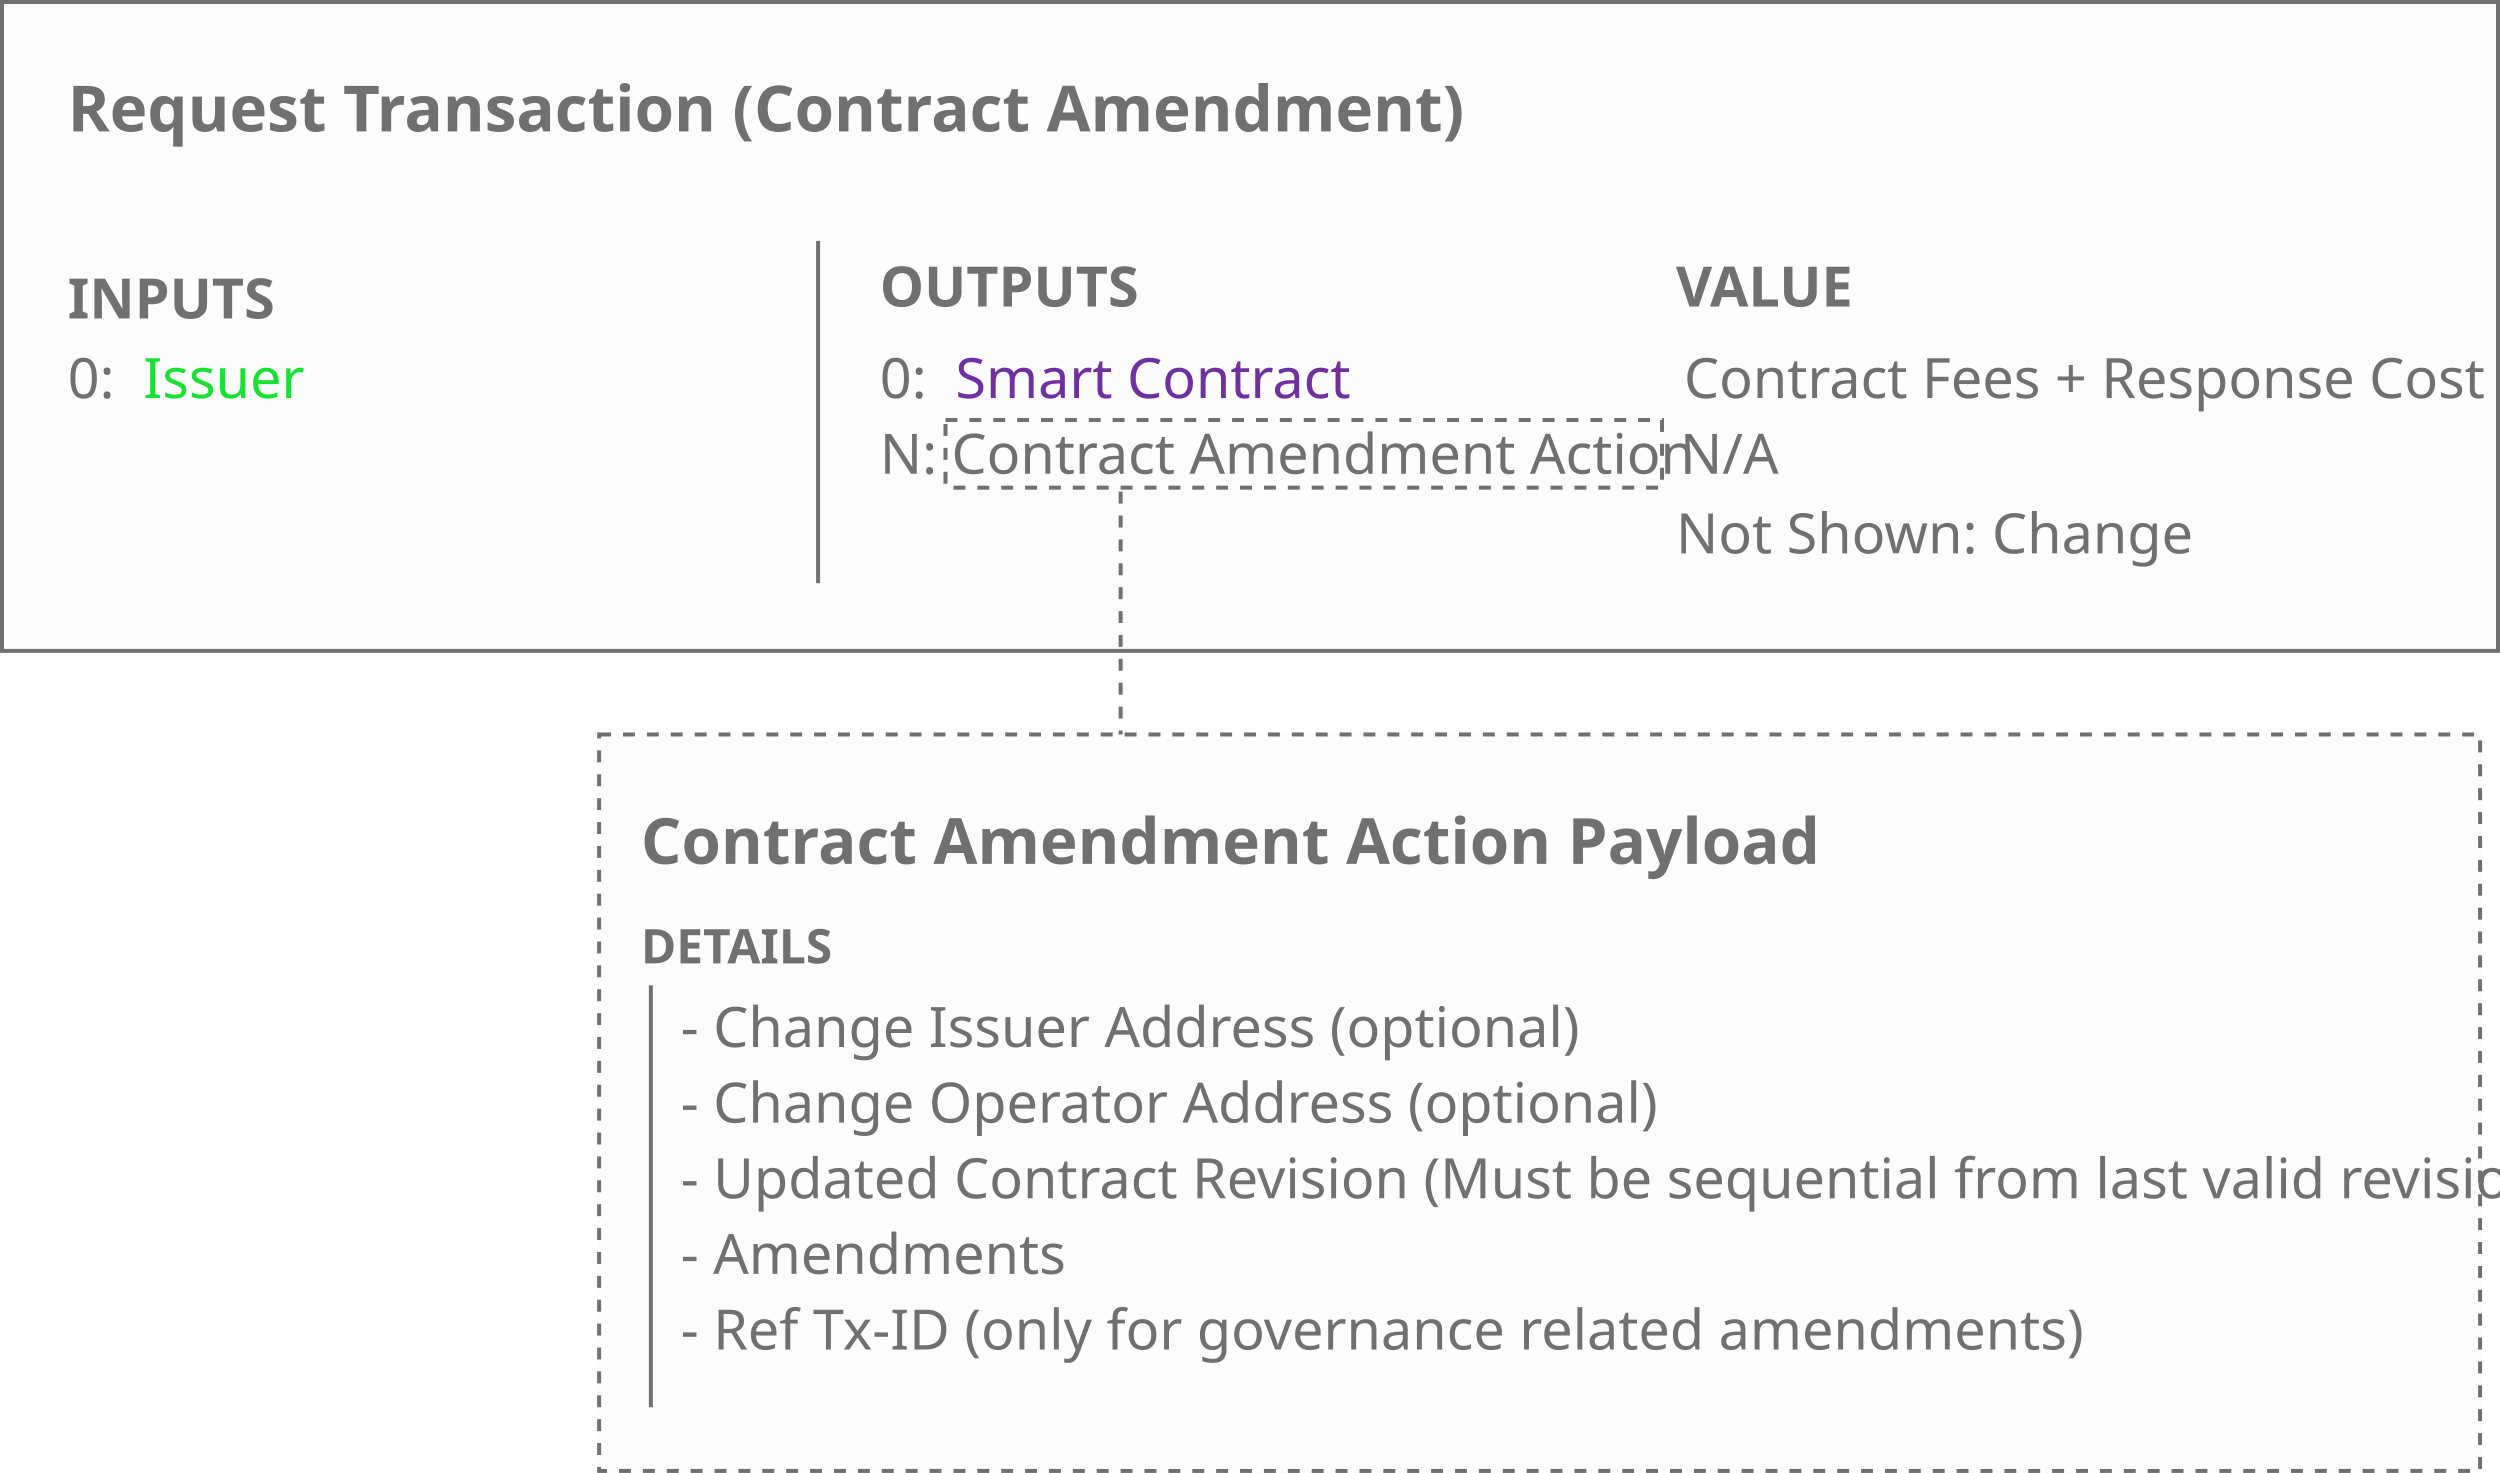
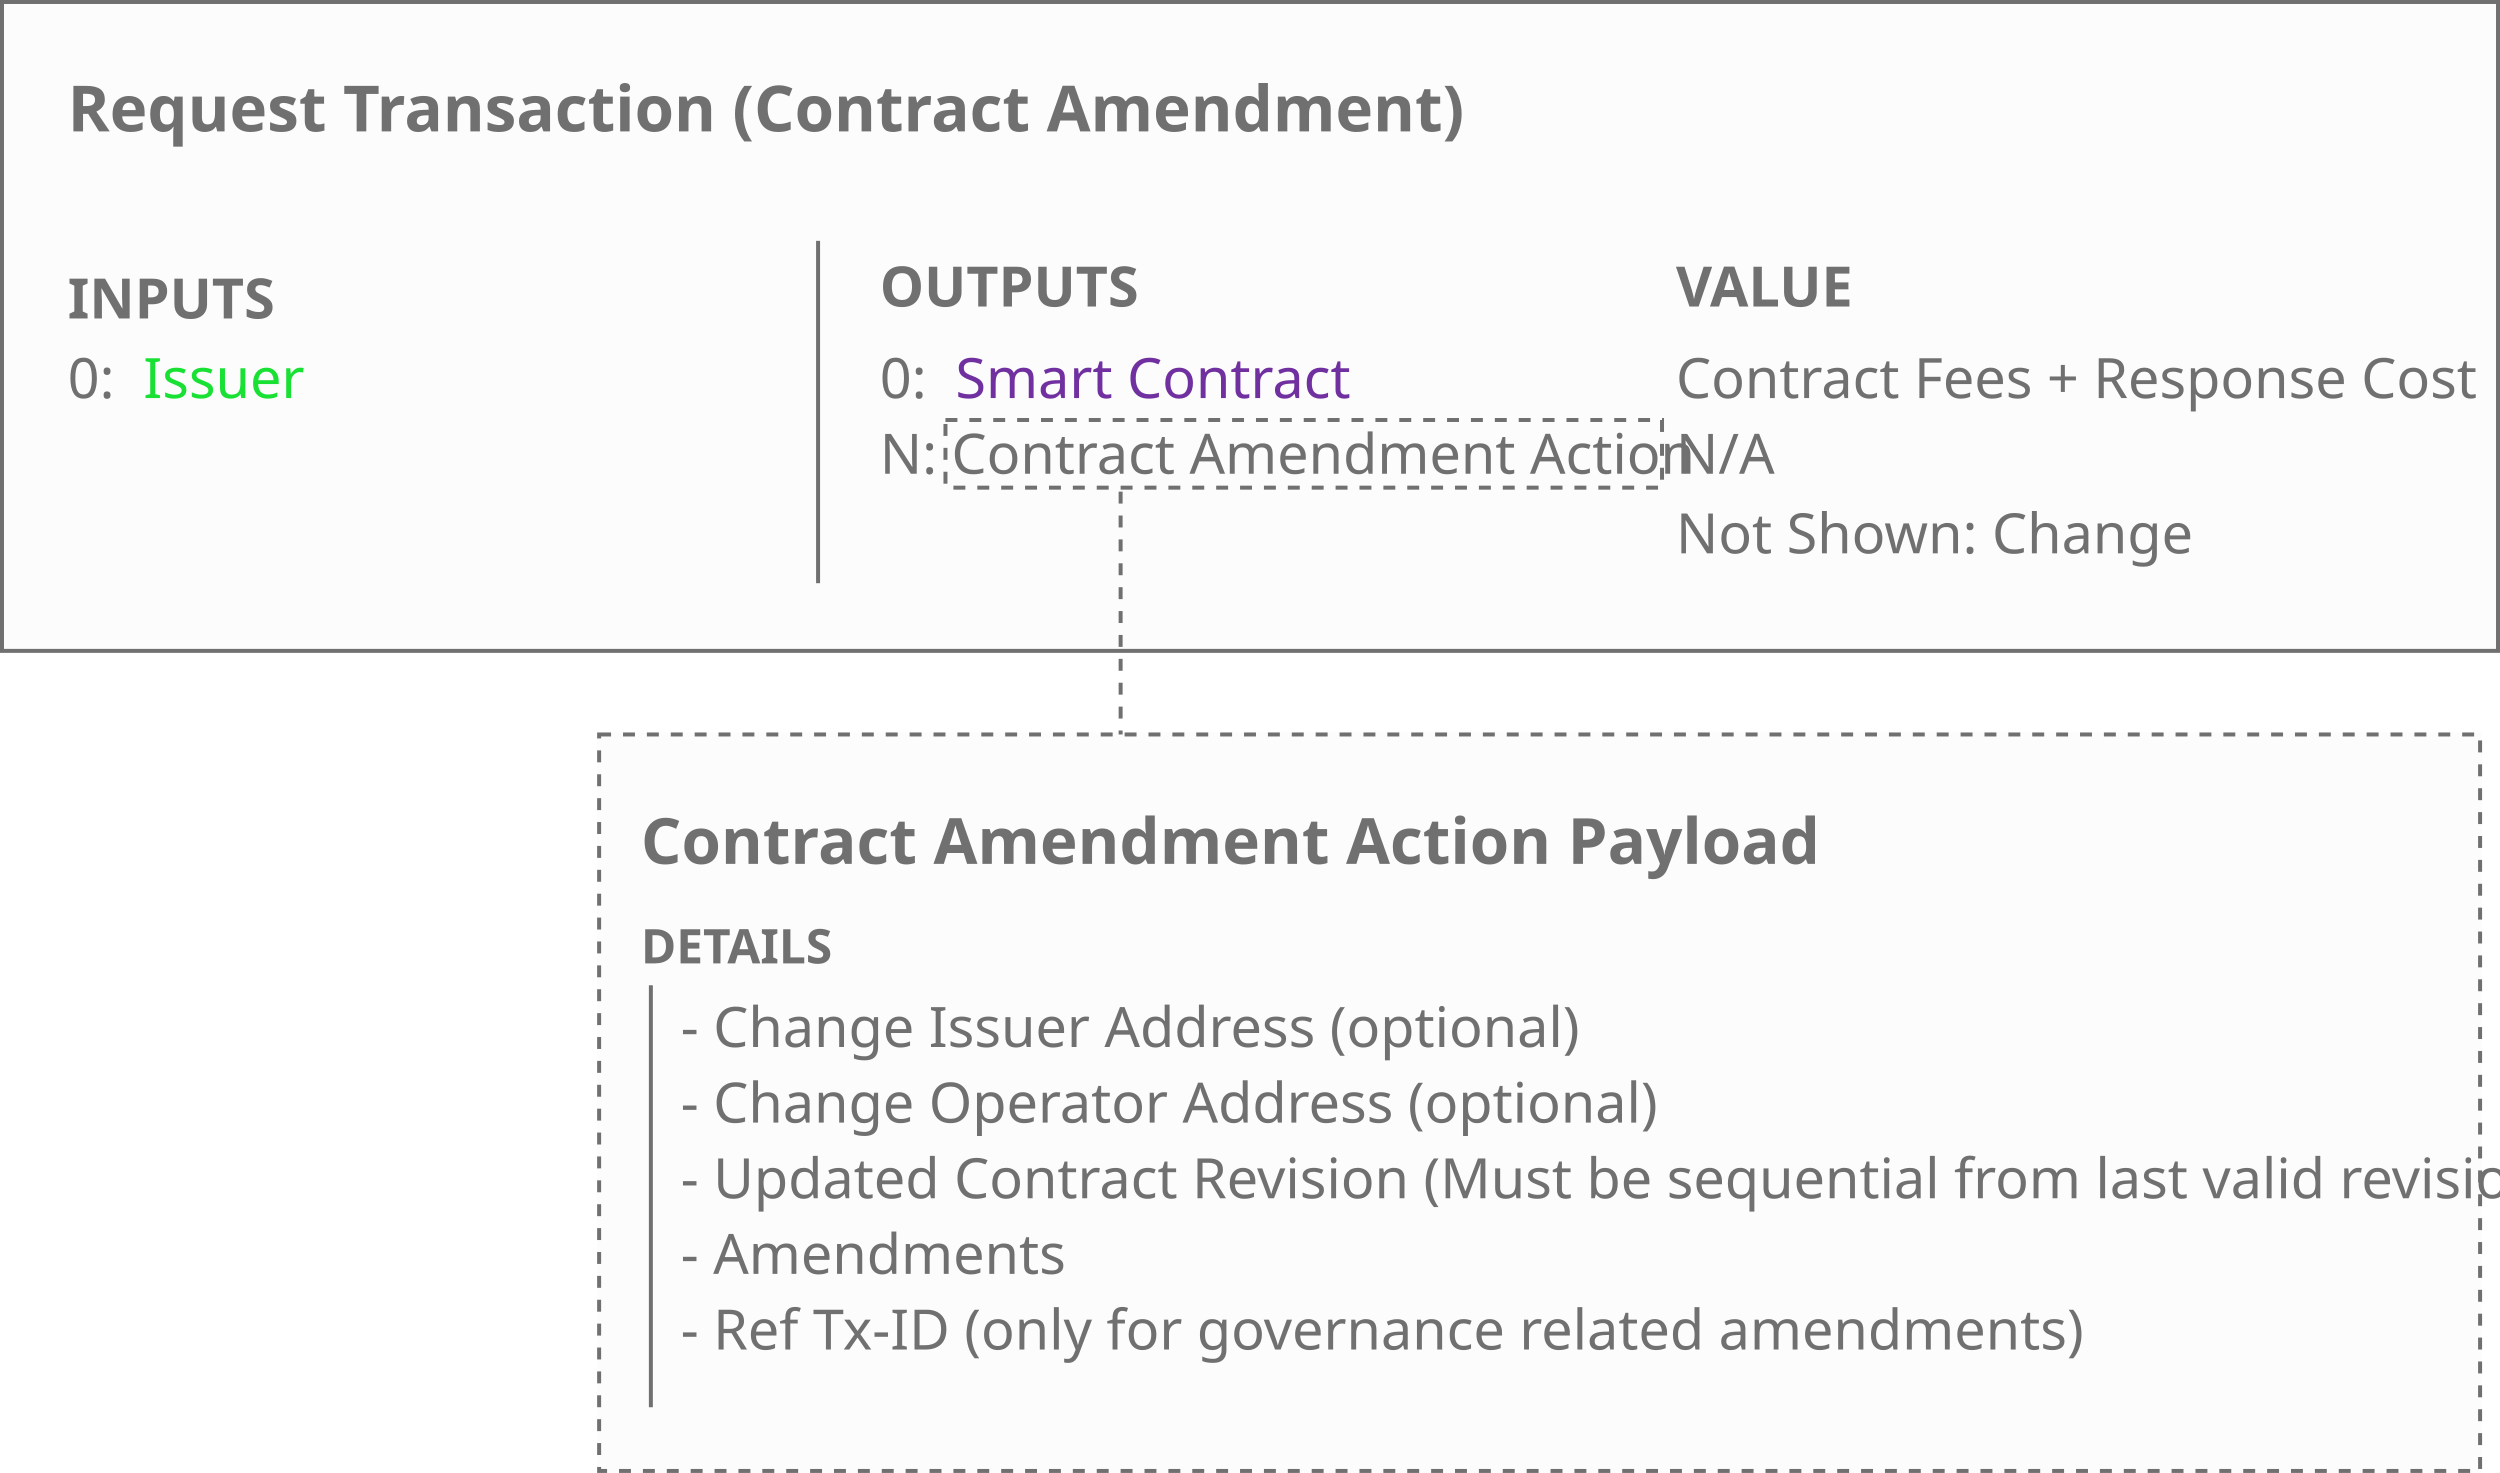
<svg xmlns="http://www.w3.org/2000/svg" width="628" height="370" viewBox="0 0 628 370">
  <g id="contract-amendment-action" transform="translate(-12089 901)">
    <g id="Rectangle_331" data-name="Rectangle 331" transform="translate(12089 -901)" fill="#fcfcfc" stroke="#707070" stroke-width="1">
      <rect width="628" height="164" stroke="none" />
      <rect x="0.5" y="0.5" width="627" height="163" fill="none" />
    </g>
    <text id="Issuer" transform="translate(12125 -801)" fill="#19e134" font-size="14" font-family="SegoeUI, Segoe UI">
      <tspan x="0" y="0">Issuer</tspan>
    </text>
    <text id="Request_Transaction_Contract_Amendment_" data-name="Request Transaction (Contract Amendment)" transform="translate(12106 -868)" fill="#707070" font-size="16" font-family="SegoeUI-Semibold, Segoe UI" font-weight="600">
      <tspan x="0" y="0">Request Transaction (Contract Amendment)</tspan>
    </text>
    <line id="Line_390" data-name="Line 390" y2="86" transform="translate(12294.5 -840.5)" fill="none" stroke="#707070" stroke-width="1" />
    <text id="INPUTS" transform="translate(12106 -836)" fill="#707070" font-size="14" font-family="SegoeUI-Bold, Segoe UI" font-weight="700">
      <tspan x="0" y="15">INPUTS</tspan>
    </text>
    <text id="OUTPUTS_" data-name="OUTPUTS " transform="translate(12310 -839)" fill="#707070" font-size="14" font-family="SegoeUI-Bold, Segoe UI" font-weight="700">
      <tspan x="0" y="15">OUTPUTS </tspan>
    </text>
    <text id="_0:_" data-name="0: " transform="translate(12106 -801)" fill="#707070" font-size="14" font-family="SegoeUI, Segoe UI">
      <tspan x="0" y="0">0: </tspan>
    </text>
    <text id="VALUE" transform="translate(12510 -839)" fill="#707070" font-size="14" font-family="SegoeUI-Bold, Segoe UI" font-weight="700">
      <tspan x="0" y="15">VALUE</tspan>
    </text>
    <text id="_0:_2" data-name="0: " transform="translate(12310 -801)" fill="#707070" font-size="14" font-family="SegoeUI, Segoe UI">
      <tspan x="0" y="0">0: </tspan>
    </text>
    <text id="Smart_Contract" data-name="Smart Contract" transform="translate(12329 -801)" fill="#7030a0" font-size="14" font-family="SegoeUI, Segoe UI">
      <tspan x="0" y="0">Smart Contract</tspan>
    </text>
-     <text id="Contract_Fees_Response_Cost_" data-name="Contract Fees + Response Cost " transform="translate(12512 -801)" fill="#707070" font-size="14" font-family="SegoeUI, Segoe UI">
+     <text id="Contract_Fees_Response_Cost_" data-name="Contract Fees + Response Cost " transform="translate(12510 -801)" fill="#707070" font-size="14" font-family="SegoeUI, Segoe UI">
      <tspan x="0" y="0">Contract Fees + Response Cost </tspan>
    </text>
    <g id="Rectangle_332" data-name="Rectangle 332" transform="translate(12326 -796)" fill="none" stroke="#707070" stroke-width="1" stroke-dasharray="3">
      <rect width="181" height="18" stroke="none" />
      <rect x="0.5" y="0.5" width="180" height="17" fill="none" />
    </g>
    <text id="N:_" data-name="N: " transform="translate(12310 -782)" fill="#707070" font-size="14" font-family="SegoeUI, Segoe UI">
      <tspan x="0" y="0">N: </tspan>
    </text>
    <text id="Contract_Amendment_Action" data-name="Contract Amendment Action" transform="translate(12328 -782)" fill="#707070" font-size="14" font-family="SegoeUI, Segoe UI">
      <tspan x="0" y="0">Contract Amendment Action</tspan>
    </text>
-     <text id="N_A" data-name="N/A" transform="translate(12511 -782)" fill="#707070" font-size="14" font-family="SegoeUI, Segoe UI">
+     <text id="N_A" data-name="N/A" transform="translate(12510 -782)" fill="#707070" font-size="14" font-family="SegoeUI, Segoe UI">
      <tspan x="0" y="0">N/A</tspan>
    </text>
    <g id="Rectangle_333" data-name="Rectangle 333" transform="translate(12239 -717)" fill="#fcfcfc" stroke="#707070" stroke-width="1" stroke-dasharray="3">
      <rect width="473.499" height="186" stroke="none" />
      <rect x="0.5" y="0.5" width="472.499" height="185" fill="none" />
    </g>
    <text id="Contract_Amendment_Action_Payload" data-name="Contract Amendment Action Payload" transform="translate(12250 -684)" fill="#707070" font-size="16" font-family="SegoeUI-Semibold, Segoe UI" font-weight="600">
      <tspan x="0" y="0">Contract Amendment Action Payload</tspan>
    </text>
    <line id="Line_391" data-name="Line 391" y2="61" transform="translate(12370.5 -777.5)" fill="none" stroke="#707070" stroke-width="1" stroke-dasharray="3" />
    <text id="Not_Shown:_Change" data-name="Not Shown: Change" transform="translate(12510 -762)" fill="#707070" font-size="14" font-family="SegoeUI, Segoe UI">
      <tspan x="0" y="0">Not Shown: Change</tspan>
    </text>
    <line id="Line_392" data-name="Line 392" y2="106" transform="translate(12252.5 -653.5)" fill="none" stroke="#707070" stroke-width="1" />
    <text id="DETAILS" transform="translate(12250 -672)" fill="#707070" font-size="12" font-family="SegoeUI-Bold, Segoe UI" font-weight="700">
      <tspan x="0" y="13">DETAILS</tspan>
    </text>
    <text id="_-_Change_Issuer_Address_optional_-_Change_Operator_Address_optional_-_Updated_Contract_Revision_Must_be_sequential_from_last_valid_revision_-_Amendments_-_Ref_Tx-ID_only_for_governance_related_amendments_" data-name="- Change Issuer Address (optional) - Change Operator Address (optional) - Updated Contract Revision (Must be sequential from last valid revision) - Amendments - Ref Tx-ID (only for governance related amendments)" transform="translate(12260 -638)" fill="#707070" font-size="14" font-family="SegoeUI, Segoe UI">
      <tspan x="0" y="0">- Change Issuer Address (optional)</tspan>
      <tspan x="0" y="19">- Change Operator Address (optional)</tspan>
      <tspan x="0" y="38">- Updated Contract Revision (Must be sequential from last valid revision)</tspan>
      <tspan x="0" y="57">- Amendments</tspan>
      <tspan x="0" y="76">- Ref Tx-ID (only for governance related amendments)</tspan>
    </text>
  </g>
</svg>
